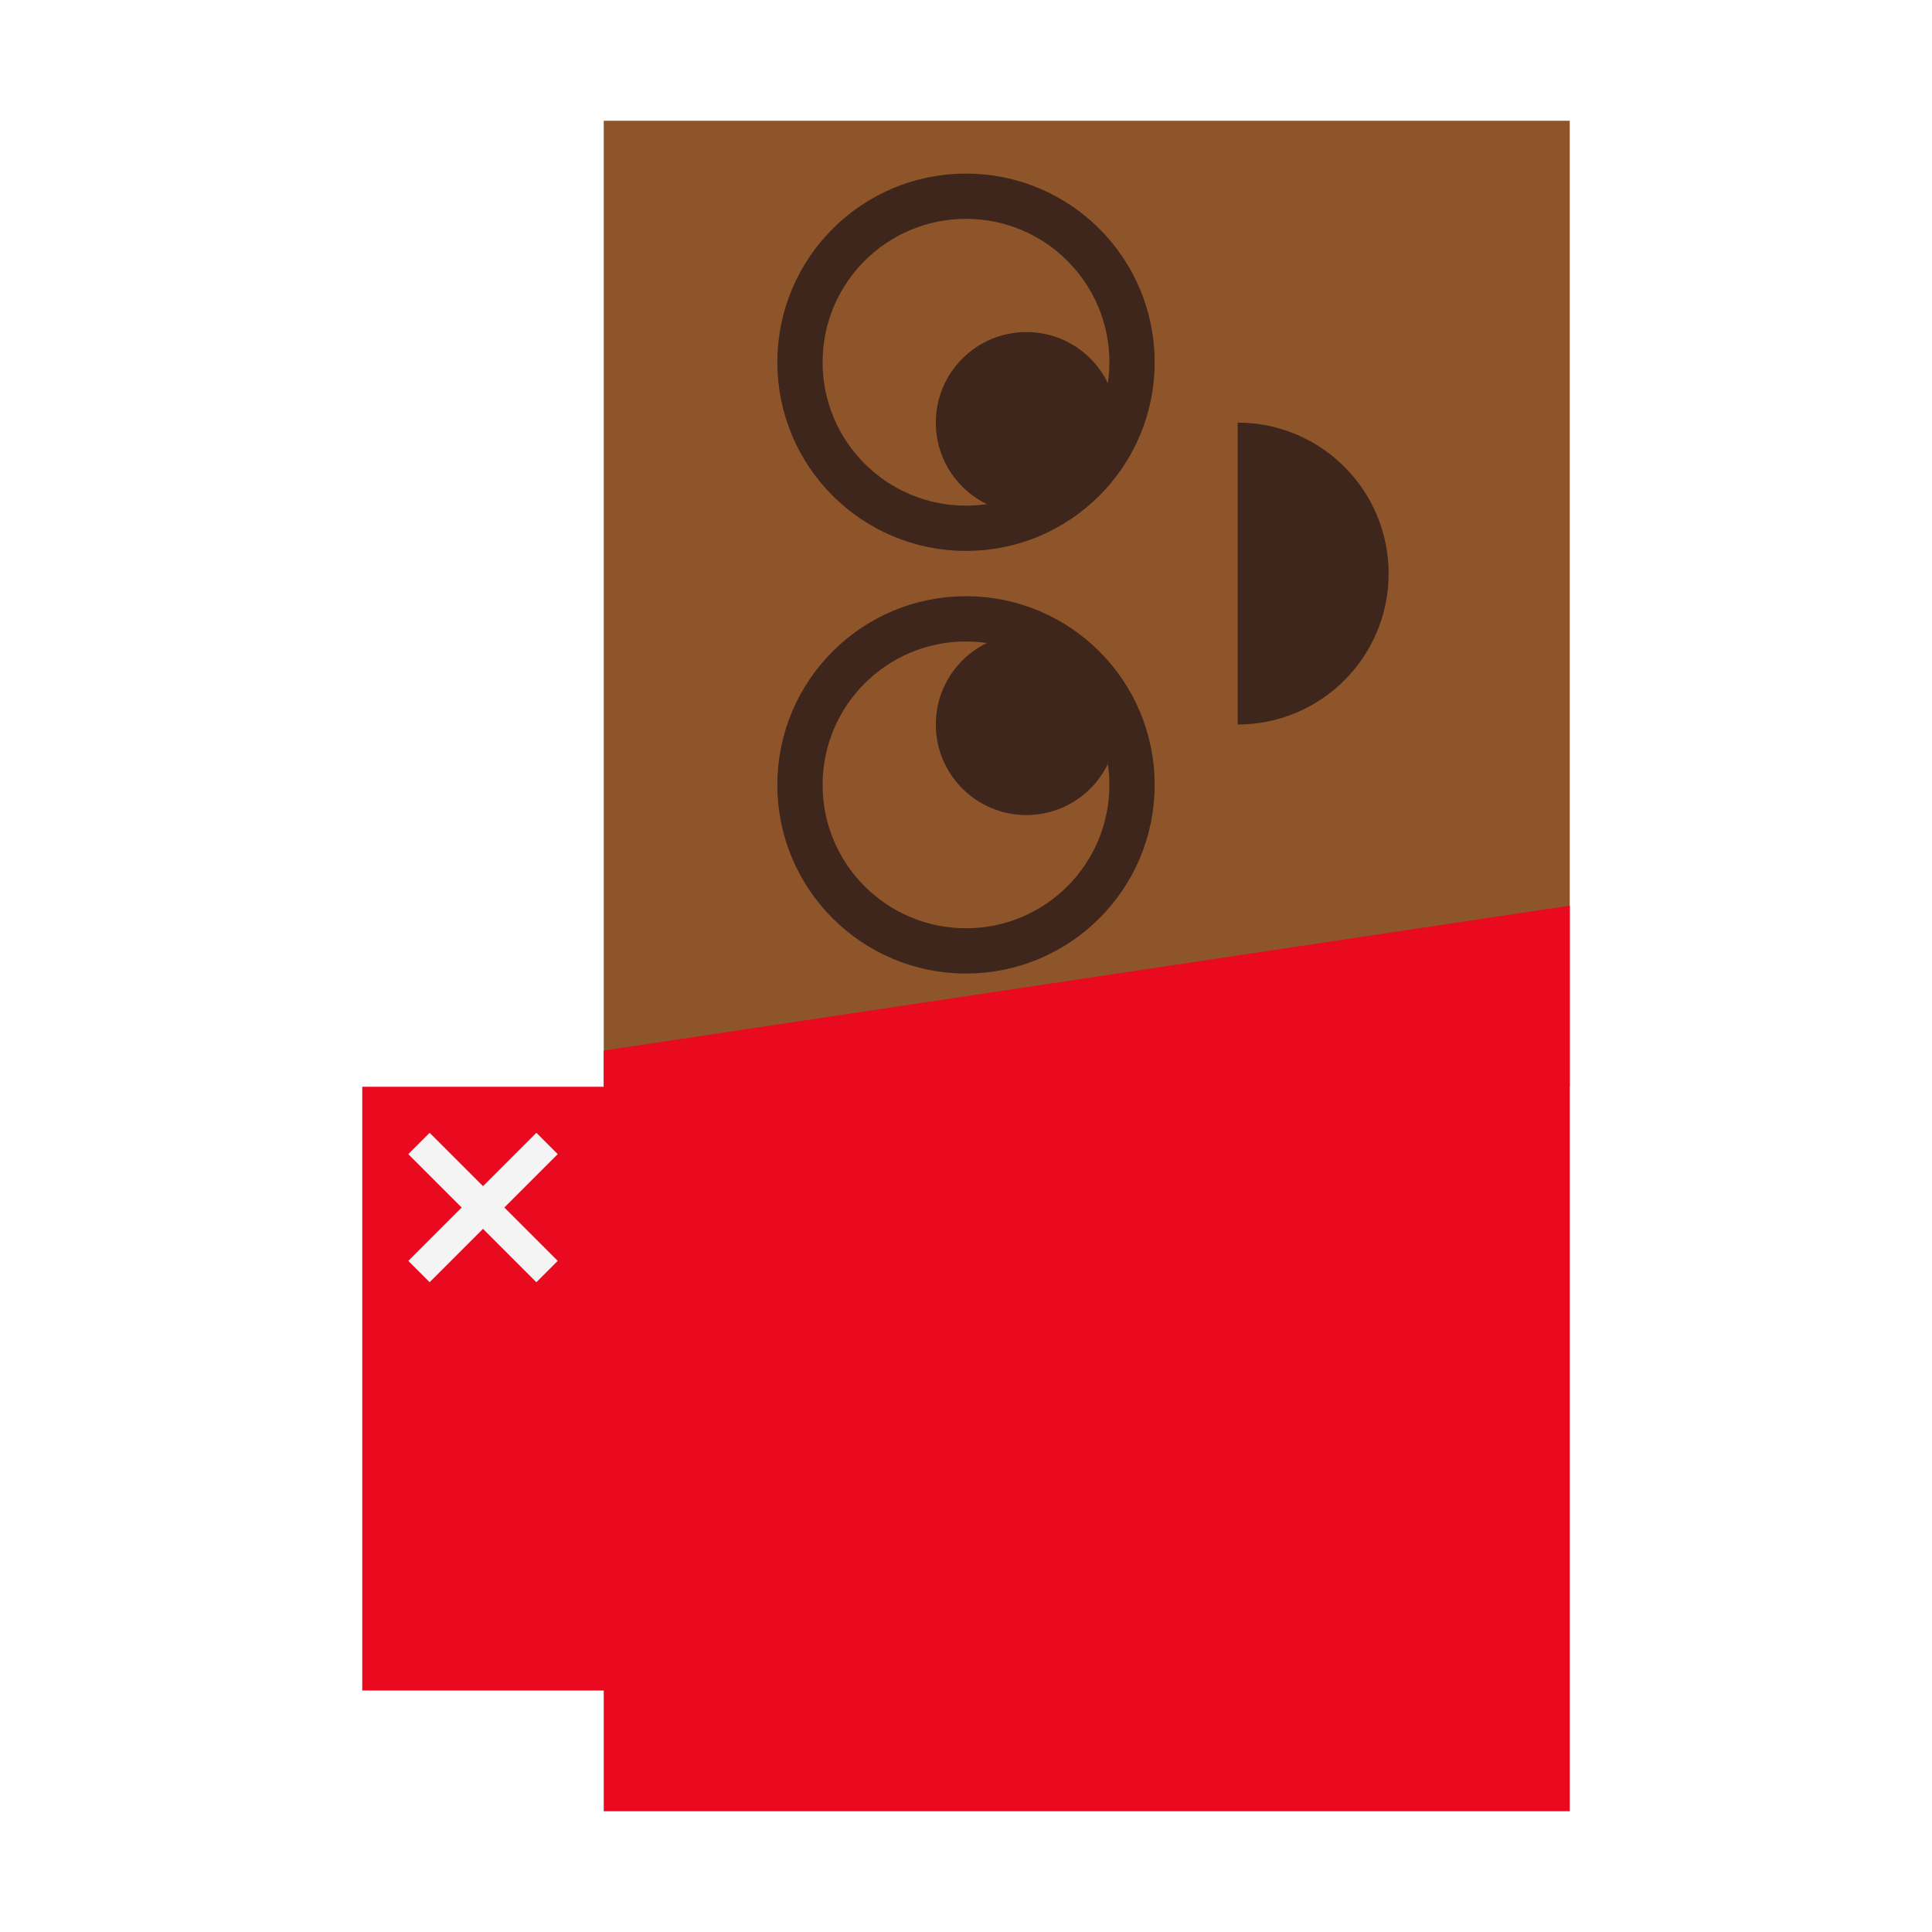
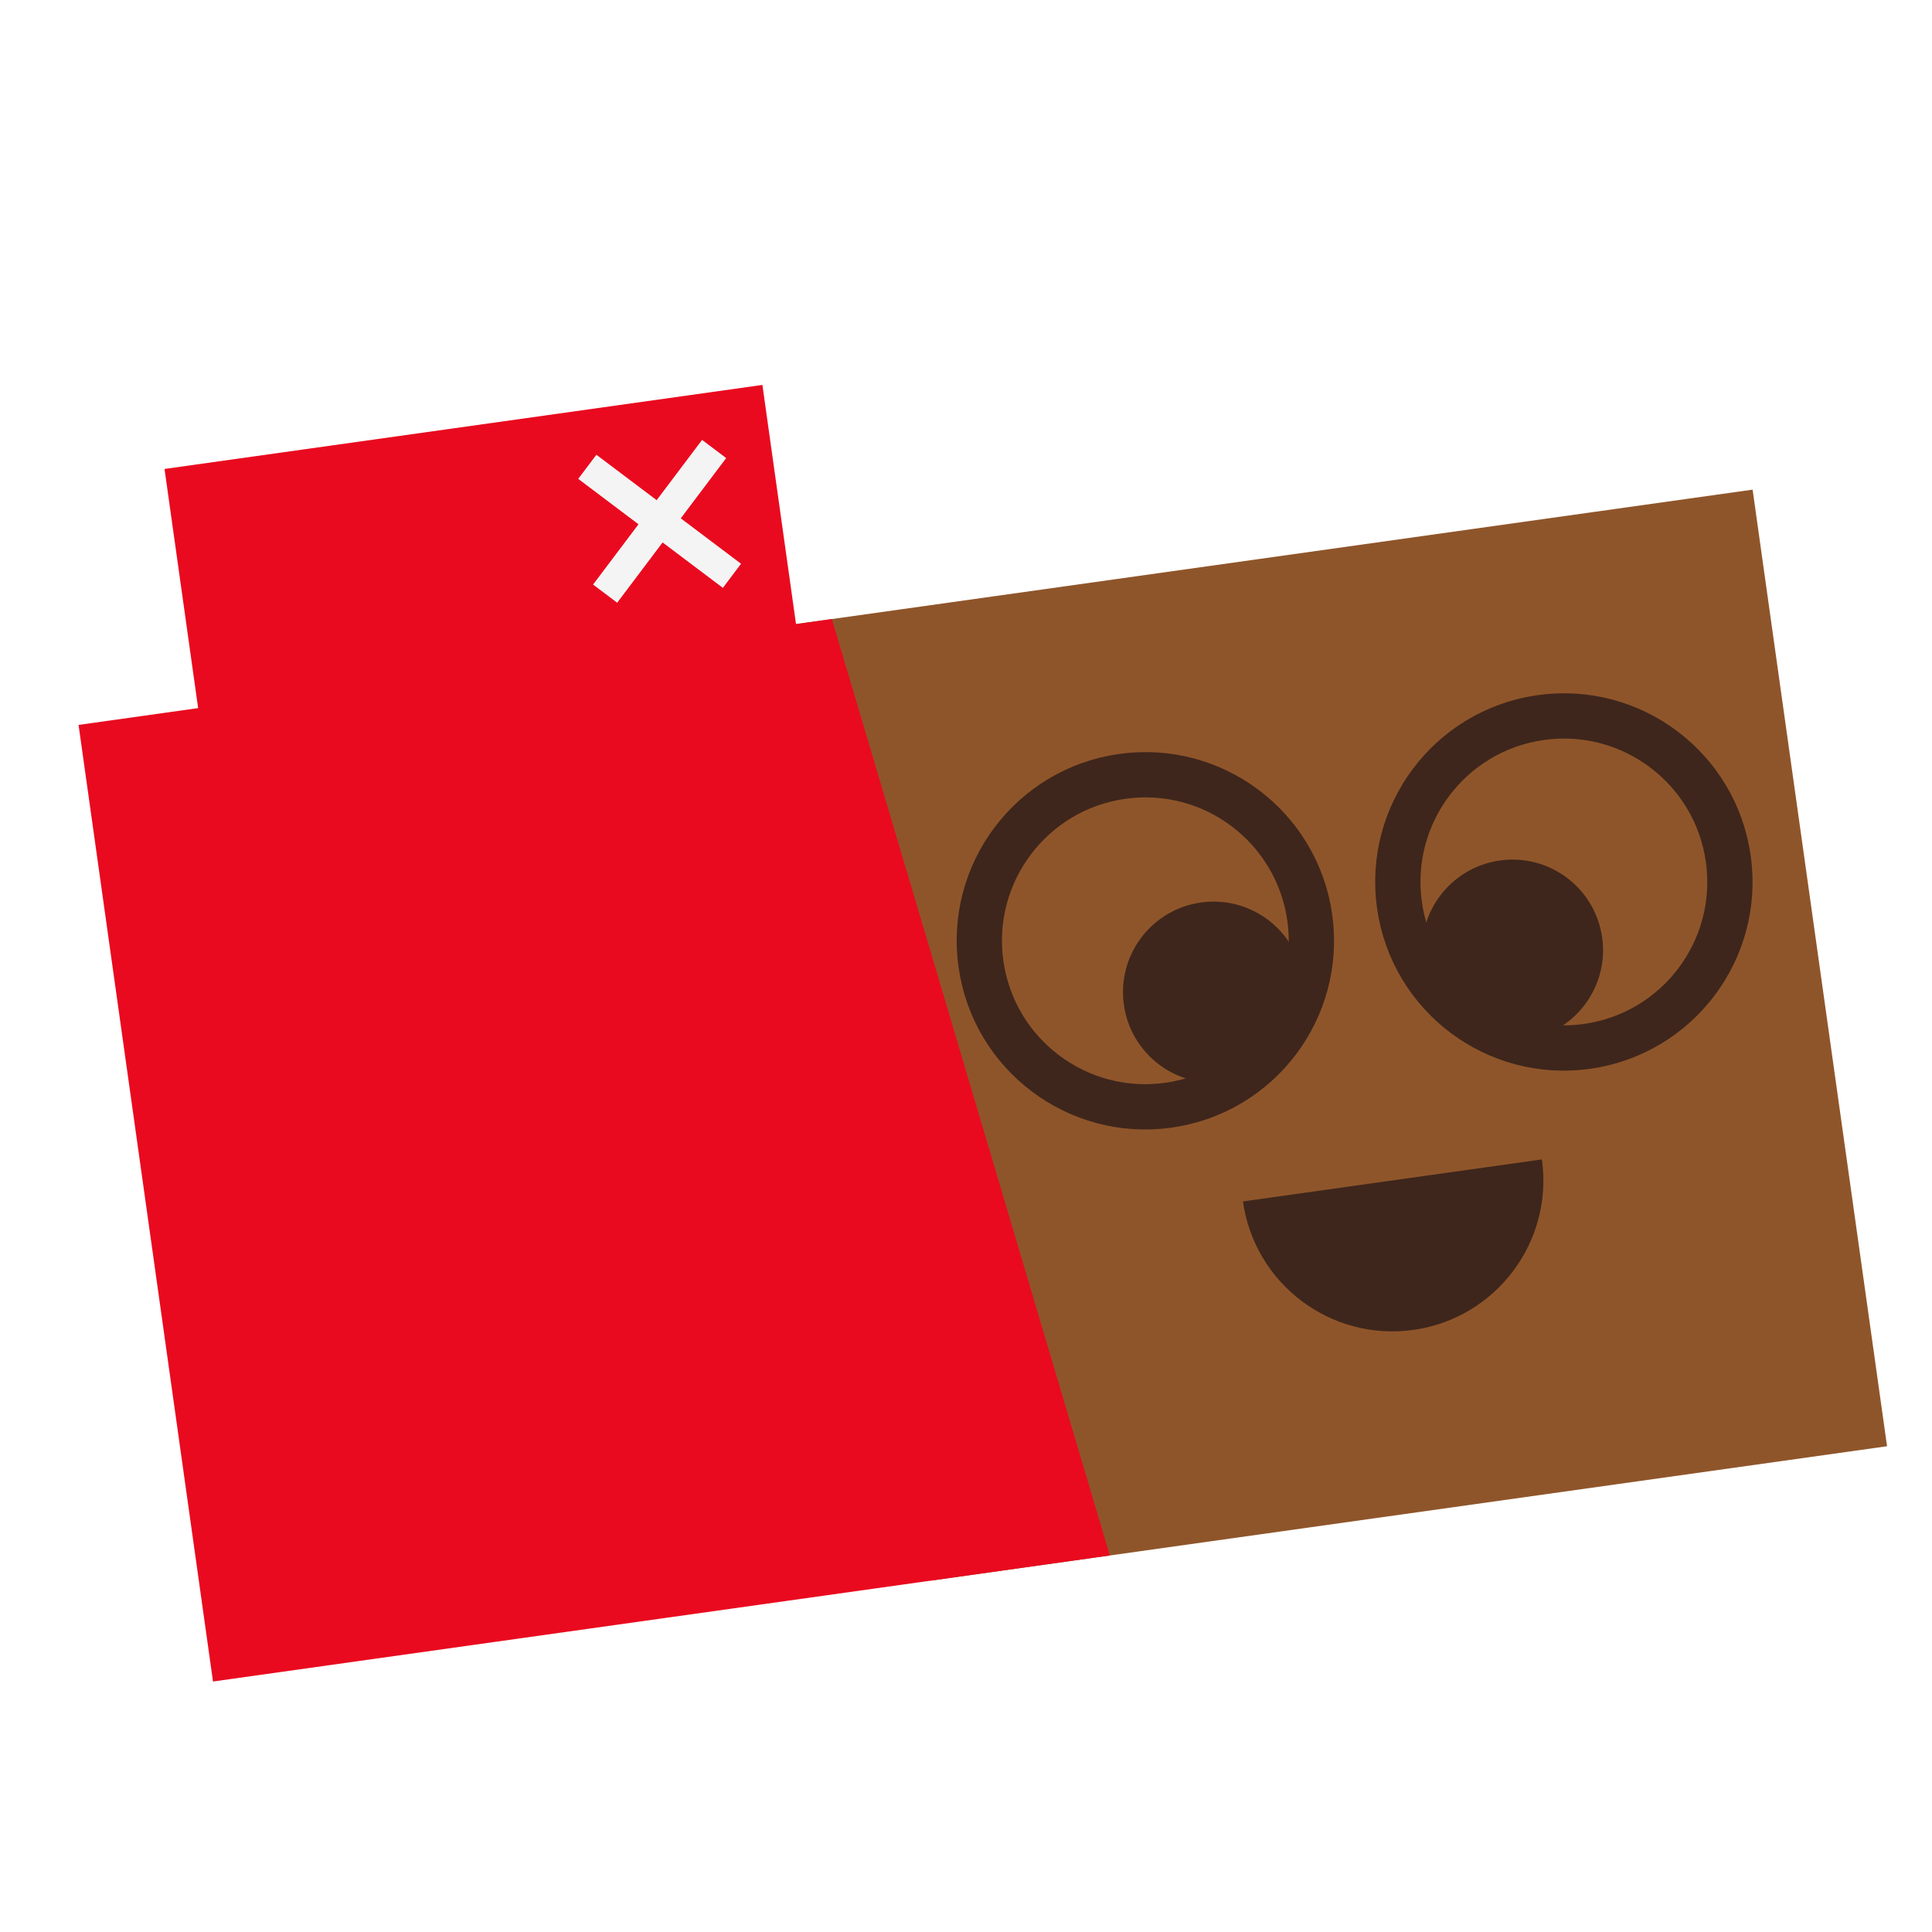
<svg xmlns="http://www.w3.org/2000/svg" version="1.1" width="128" height="128" viewbox="0 0 128 128">
  <defs>
    <style type="text/css">
-       svg { transform: rotateZ(82deg); }
      #body { fill: rgb(143, 85, 42); }
      #brf { fill: rgb(62, 38, 28); }
      #brs { fill: none; stroke: rgb(62, 38, 28); stroke-width: 3; }
      #cover { fill: rgb(233, 10, 31); }
      #wh { fill: rgb(244, 244, 244); }
    </style>
    <clipPath id="cut">
      <polygon points="24 121, 104 121, 104 60, 24 72" />
    </clipPath>
    <clipPath id="mClip">
      <rect x="82" y="26" width="14" height="22" />
    </clipPath>
  </defs>
-   <rect id="body" x="40" y="8" width="64" height="64" />
-   <polygon id="cover" points="40 8, 104 8, 104 120, 40 120, 40 112, 24 112, 24 72, 40 72" clip-path="url(#cut)" />
-   <g id="wh" transform="rotate(45, 32, 80)">
-     <rect x="31" y="74" width="2" height="12" />
-     <rect x="26" y="79" width="12" height="2" />
-   </g>
-   <g id="brs">
-     <circle cx="64" cy="52" r="11" />
-     <circle cx="64" cy="24" r="11" />
-   </g>
-   <g id="brf">
-     <circle cx="68" cy="48" r="6" />
-     <circle cx="68" cy="28" r="6" />
-     <ellipse cx="82" cy="38" rx="10" ry="10" clip-path="url(#mClip)" />
+   <g transform="rotate(82, 64, 64)">
+     <rect id="body" x="40" y="8" width="64" height="64" />
+     <polygon id="cover" points="40 8, 104 8, 104 120, 40 120, 40 112, 24 112, 24 72, 40 72" clip-path="url(#cut)" />
+     <g id="wh" transform="rotate(45, 32, 80)">
+       <rect x="31" y="74" width="2" height="12" />
+       <rect x="26" y="79" width="12" height="2" />
+     </g>
+     <g id="brs">
+       <circle cx="64" cy="52" r="11" />
+       <circle cx="64" cy="24" r="11" />
+     </g>
+     <g id="brf">
+       <circle cx="68" cy="48" r="6" />
+       <circle cx="68" cy="28" r="6" />
+       <ellipse cx="82" cy="38" rx="10" ry="10" clip-path="url(#mClip)" />
+     </g>
  </g>
</svg>
